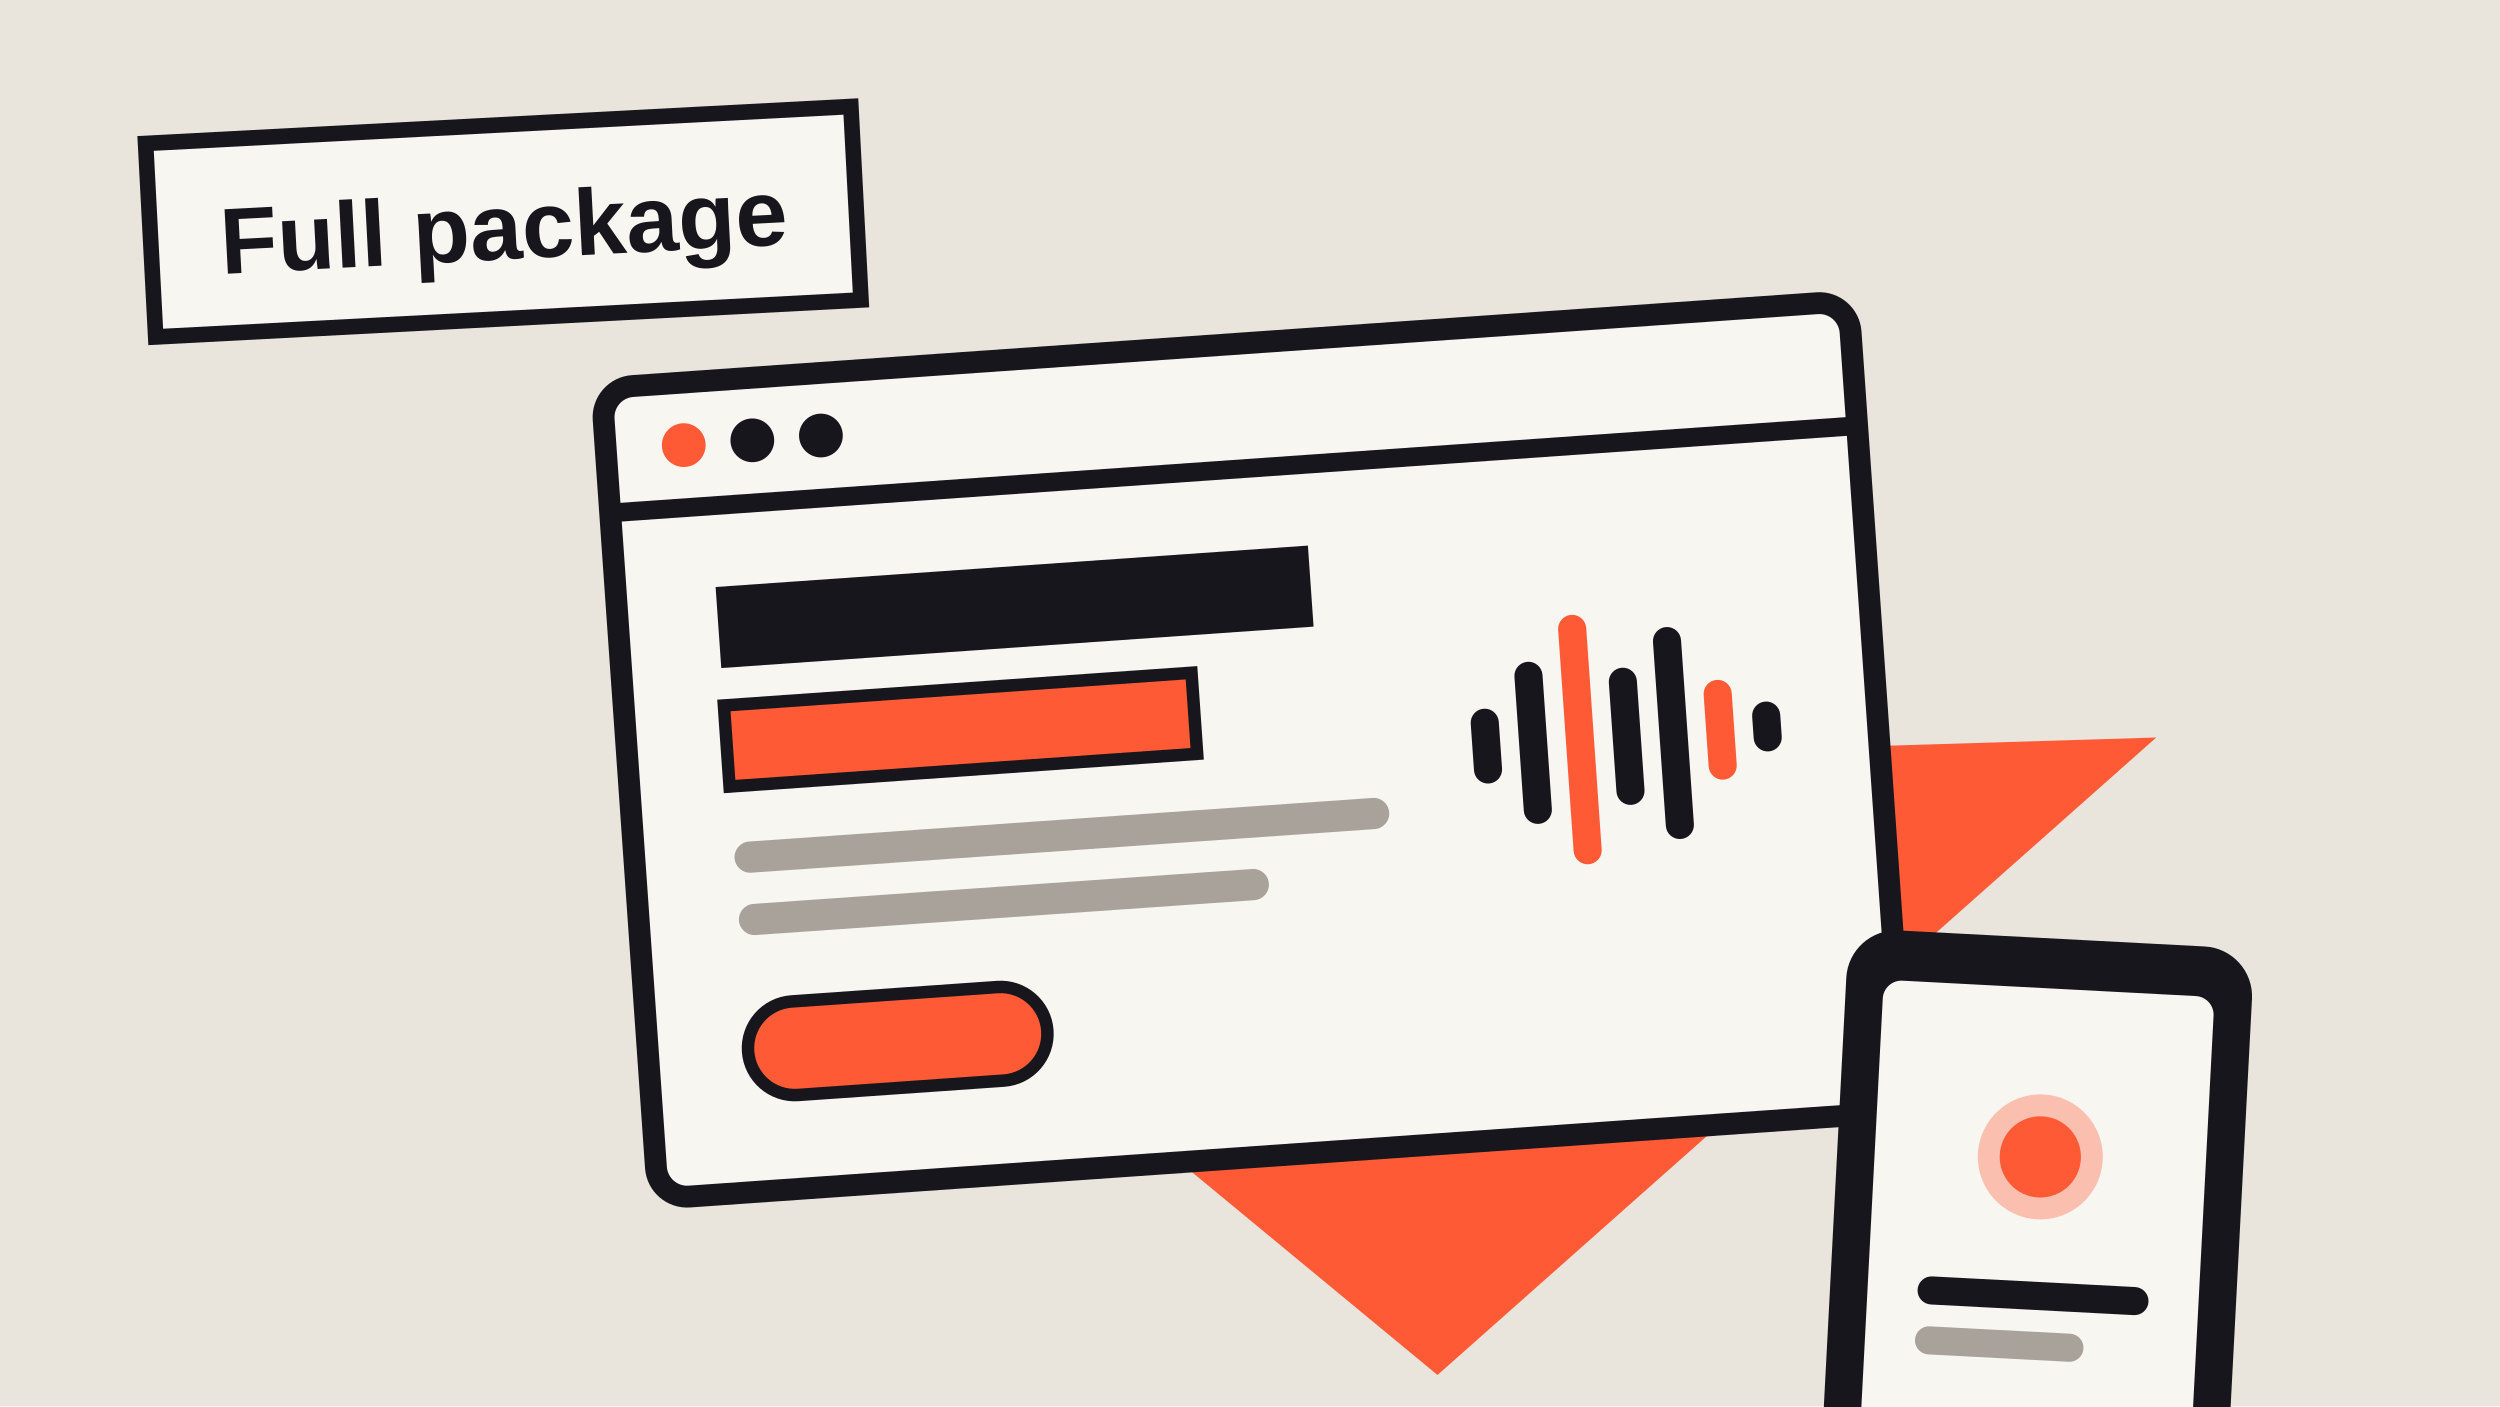
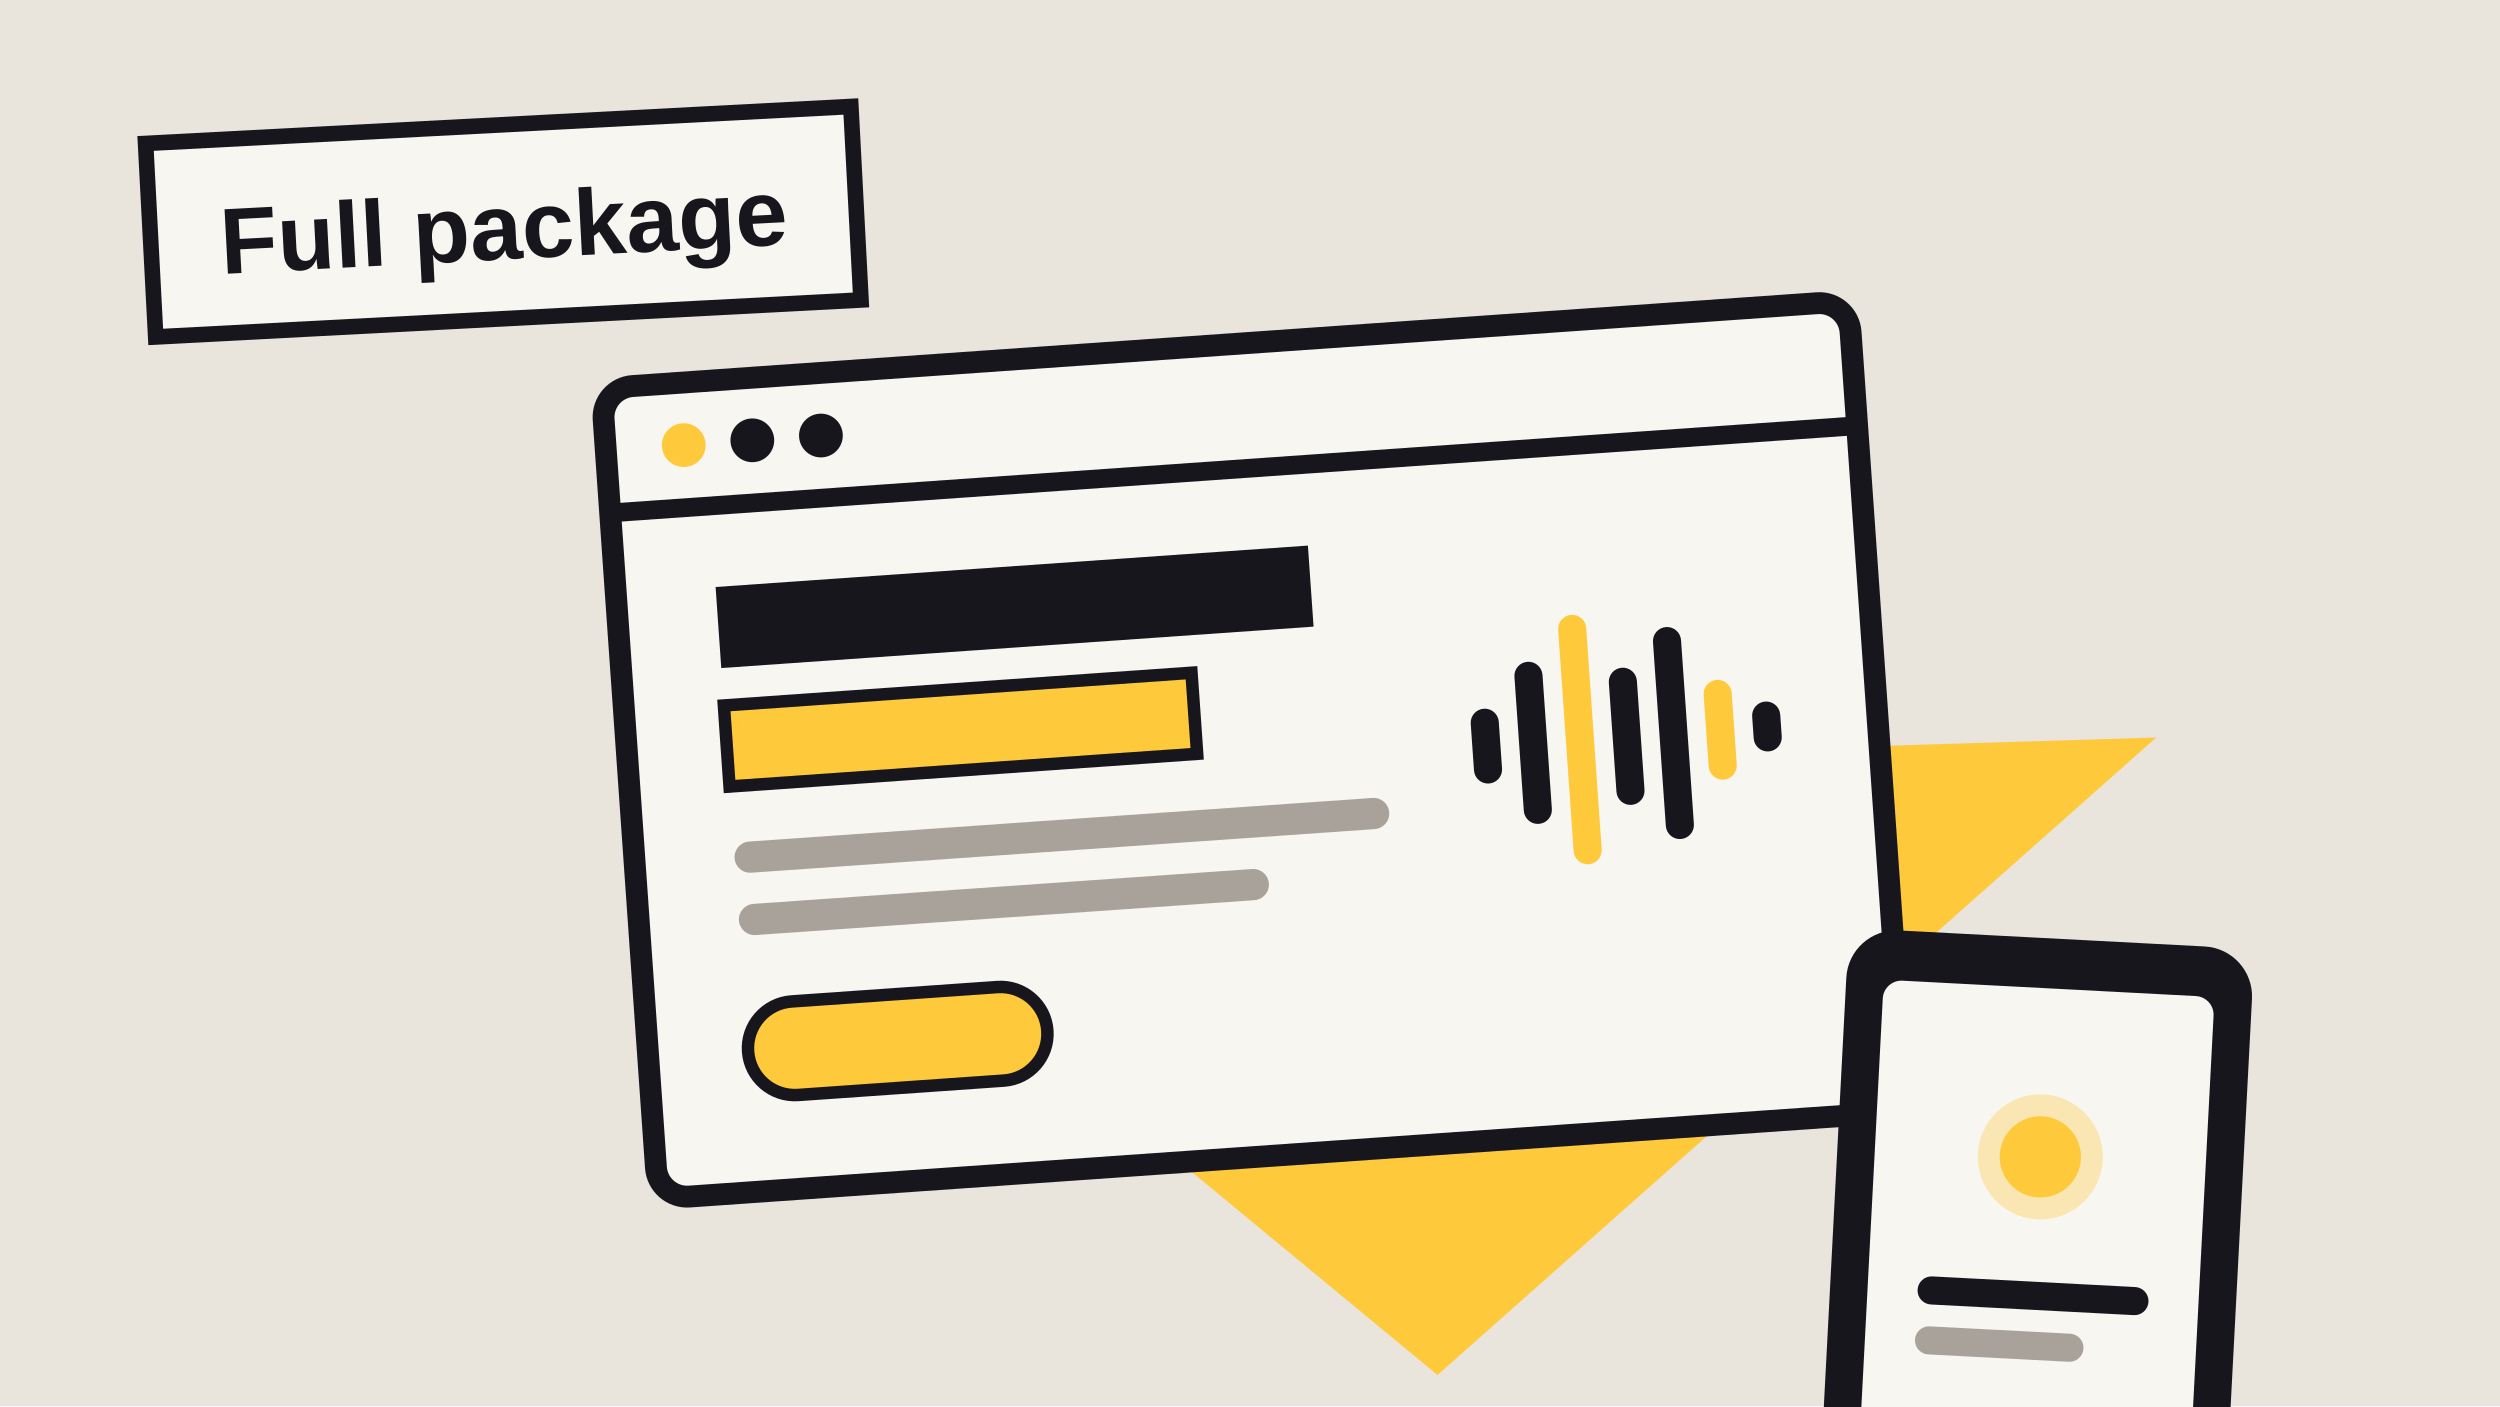
<svg xmlns="http://www.w3.org/2000/svg" viewBox="0 0 800 450" width="800" height="450">
  <rect width="800" height="450" fill="#e9e4dc" />
-   <polygon points="230,250 690,236 460,440" fill="#ff5a36" />
+   <polygon points="230,250 690,236 460,440" fill="#FFC93C" />
  <g transform="rotate(-4 400 225)">
    <rect x="200" y="110" width="400" height="260" rx="10" fill="#f8f6f1" stroke="#17161c" stroke-width="7" />
    <line x1="200" y1="150" x2="600" y2="150" stroke="#17161c" stroke-width="6" />
-     <circle cx="225" cy="130" r="7" fill="#ff5a36" />
+     <circle cx="225" cy="130" r="7" fill="#FFC93C" />
    <circle cx="247" cy="130" r="7" fill="#17161c" />
    <circle cx="269" cy="130" r="7" fill="#17161c" />
    <rect x="232" y="176" width="190" height="26" fill="#17161c" />
-     <rect x="232" y="214" width="150" height="26" fill="#ff5a36" stroke="#17161c" stroke-width="4" />
+     <rect x="232" y="214" width="150" height="26" fill="#FFC93C" stroke="#17161c" stroke-width="4" />
    <rect x="232" y="258" width="210" height="10" rx="5" fill="#a8a29a" />
    <rect x="232" y="278" width="170" height="10" rx="5" fill="#a8a29a" />
-     <rect x="232" y="310" width="96" height="30" rx="15" fill="#ff5a36" stroke="#17161c" stroke-width="4" />
+     <rect x="232" y="310" width="96" height="30" rx="15" fill="#FFC93C" stroke="#17161c" stroke-width="4" />
    <g fill="#17161c">
      <rect x="470" y="232" width="9" height="24" rx="4.5" />
      <rect x="485" y="218" width="9" height="52" rx="4.5" />
-       <rect x="500" y="204" width="9" height="80" rx="4.5" fill="#ff5a36" />
+       <rect x="500" y="204" width="9" height="80" rx="4.5" fill="#FFC93C" />
      <rect x="515" y="222" width="9" height="44" rx="4.5" />
      <rect x="530" y="210" width="9" height="68" rx="4.5" />
-       <rect x="545" y="228" width="9" height="32" rx="4.5" fill="#ff5a36" />
+       <rect x="545" y="228" width="9" height="32" rx="4.5" fill="#FFC93C" />
      <rect x="560" y="236" width="9" height="16" rx="4.5" />
    </g>
  </g>
  <g transform="rotate(3 650 330)">
    <rect x="590" y="300" width="130" height="200" rx="16" fill="#17161c" />
    <rect x="602" y="316" width="106" height="150" rx="6" fill="#f8f6f1" />
-     <circle cx="655" cy="370" r="20" fill="#ff5a36" fill-opacity=".35" />
-     <circle cx="655" cy="370" r="13" fill="#ff5a36" />
+     <circle cx="655" cy="370" r="20" fill="#FFC93C" fill-opacity=".35" />
+     <circle cx="655" cy="370" r="13" fill="#FFC93C" />
    <rect x="618" y="410" width="74" height="9" rx="4.5" fill="#17161c" />
    <rect x="618" y="426" width="54" height="9" rx="4.5" fill="#a8a29a" />
  </g>
  <g transform="rotate(-3 160 70)">
    <rect x="48" y="40" width="226" height="62" fill="#f8f6f1" stroke="#17161c" stroke-width="5" />
    <text x="161" y="83" text-anchor="middle" font-family="Poppins, Arial, sans-serif" font-weight="800" font-size="30" fill="#17161c">Full package</text>
  </g>
</svg>
